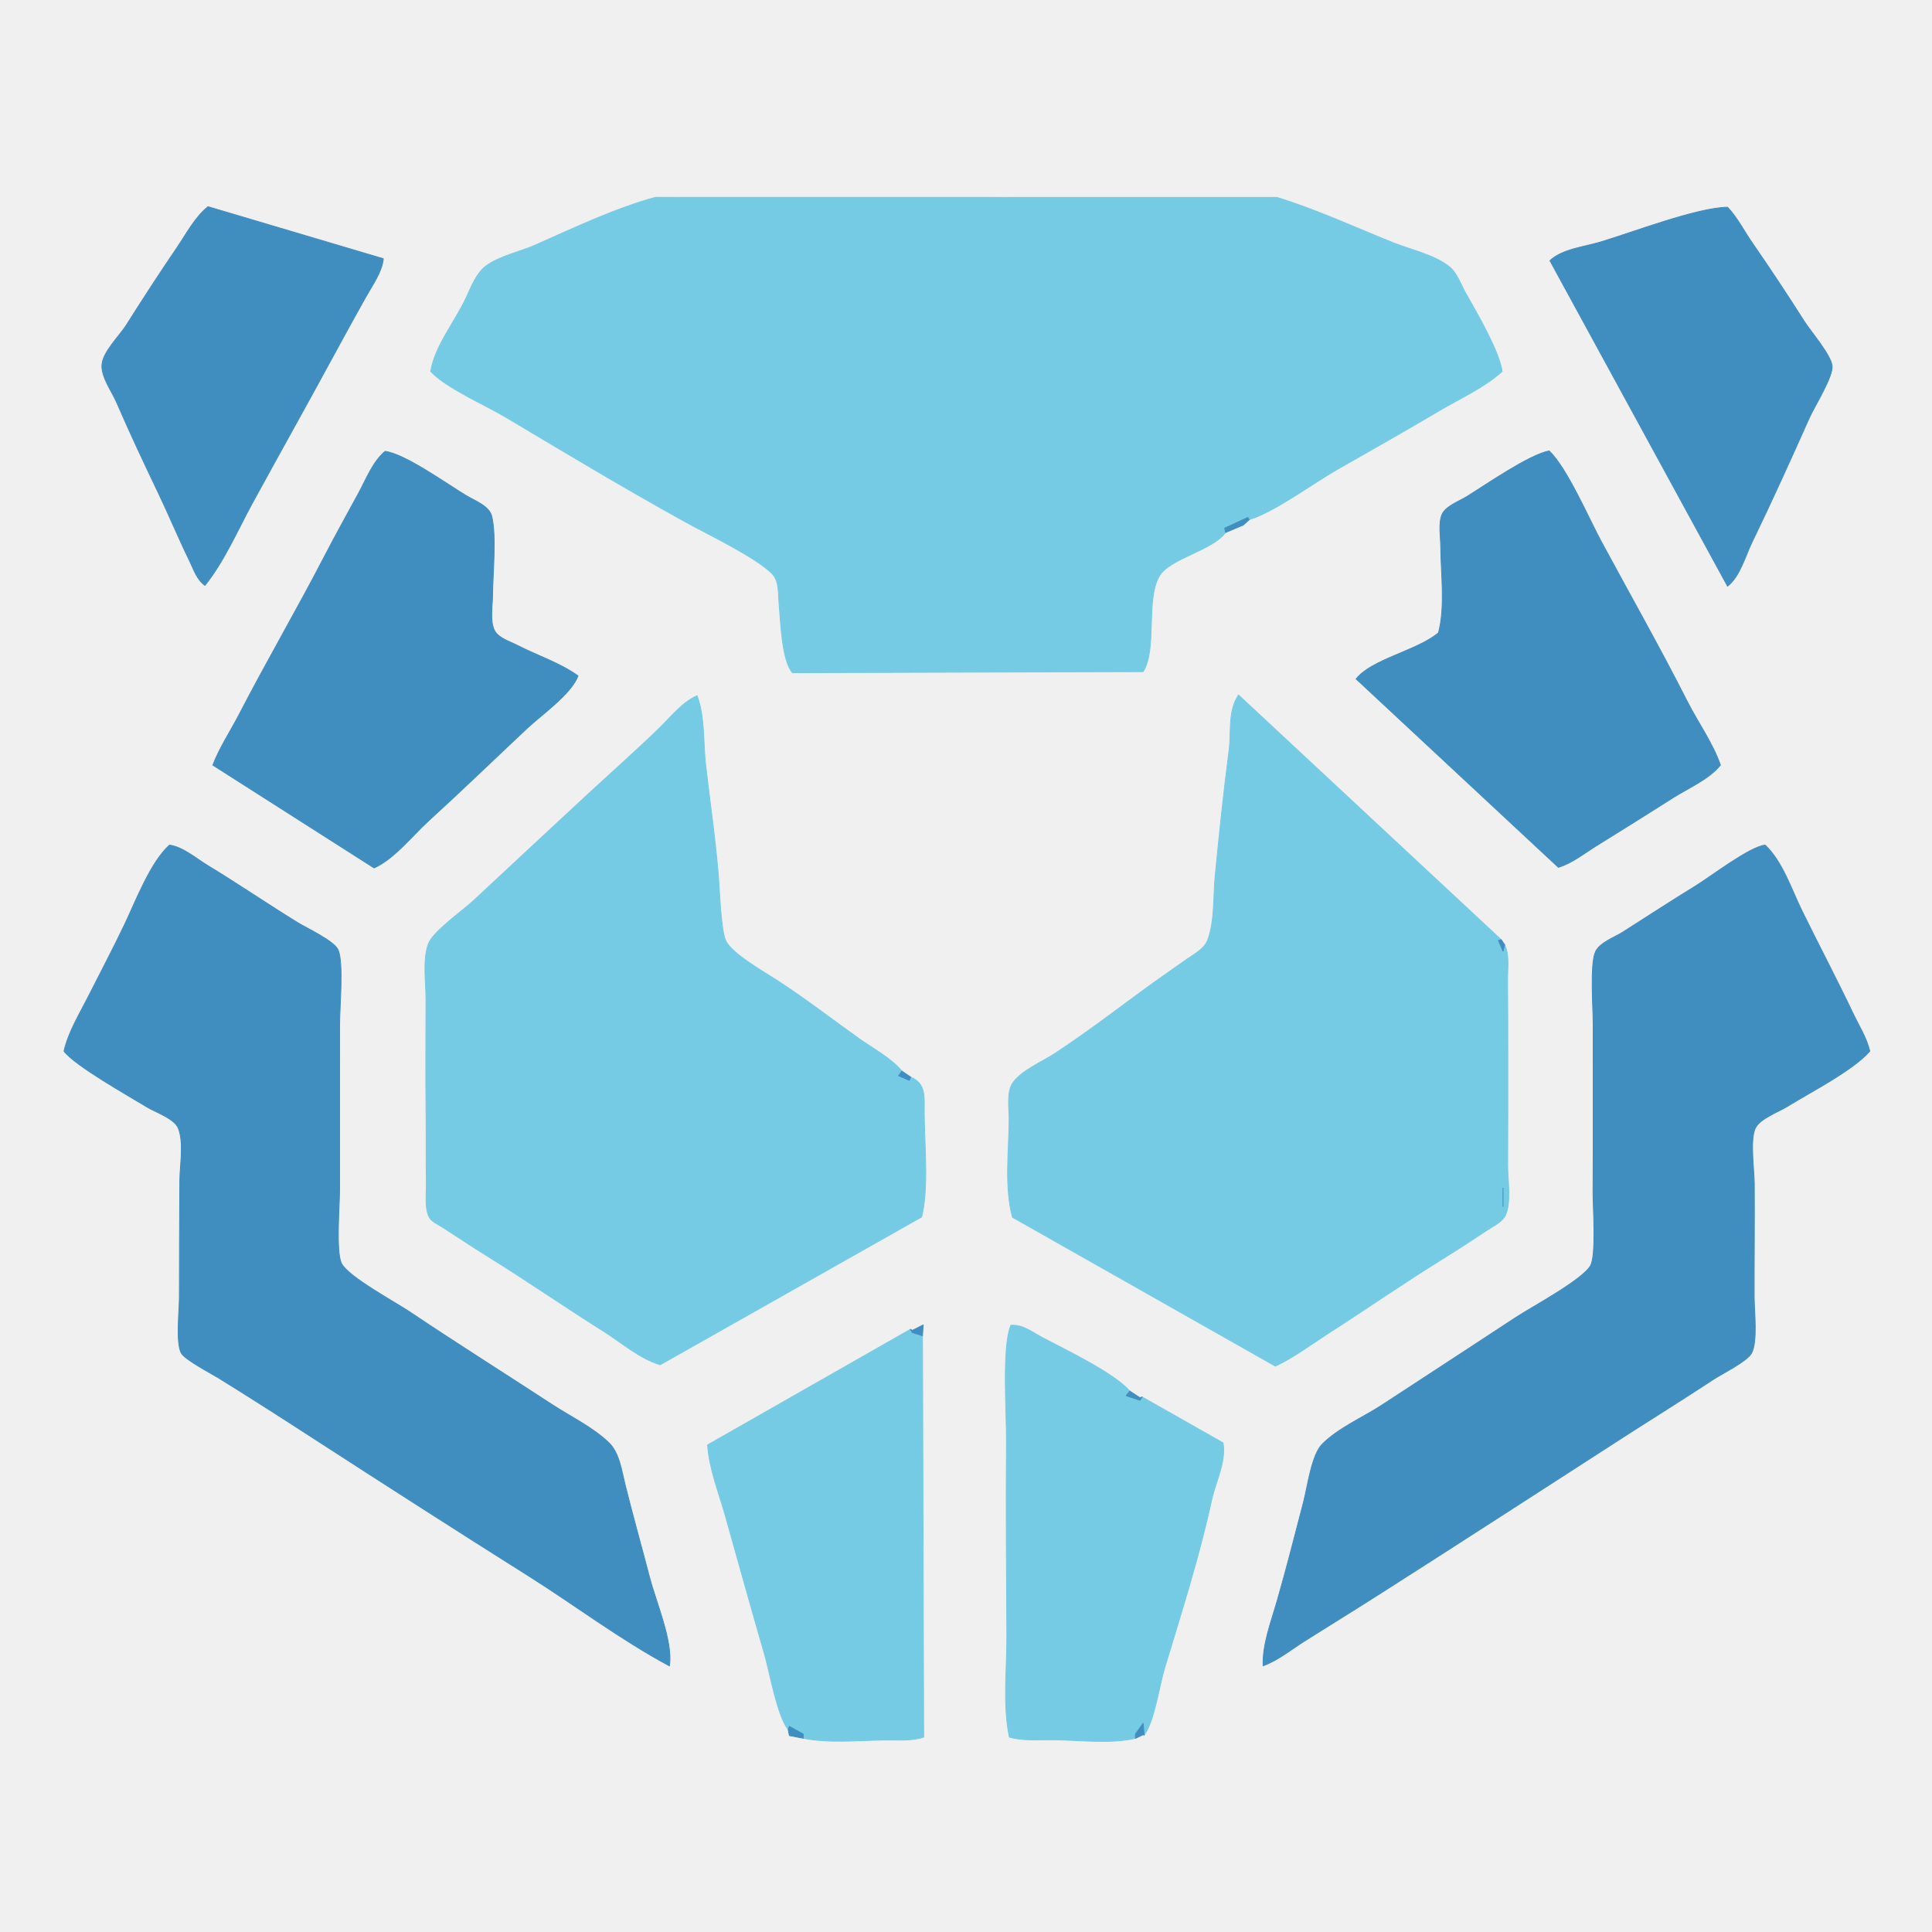
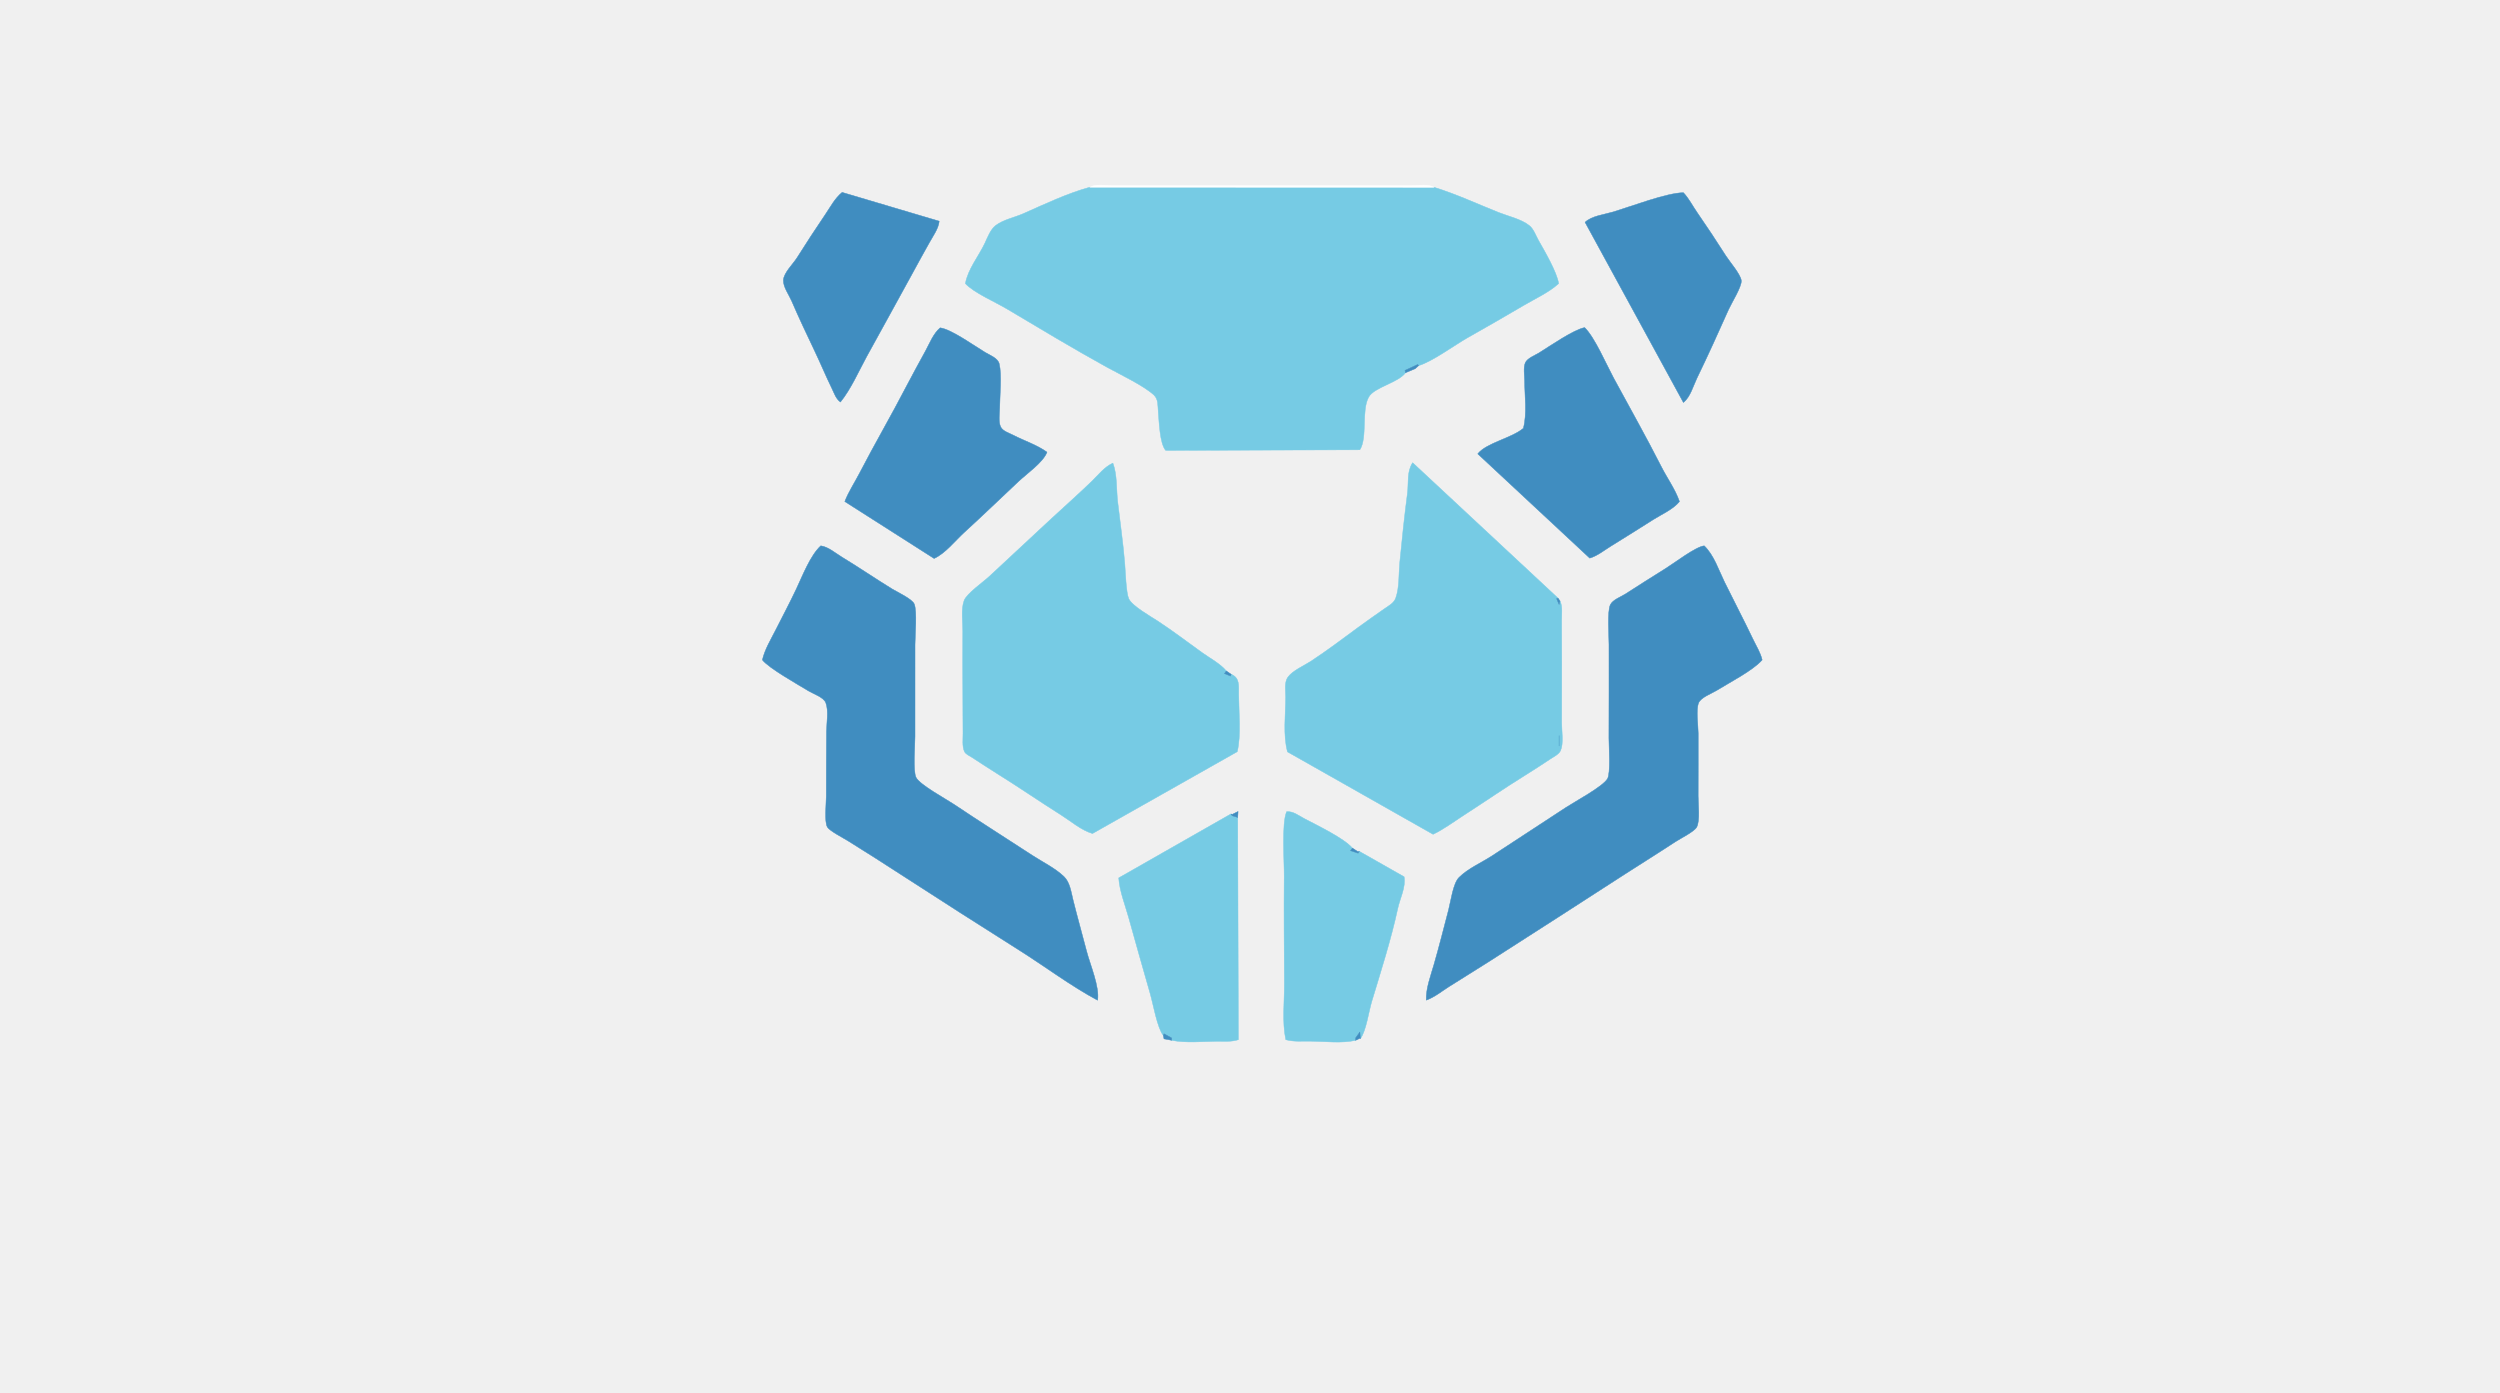
- <svg xmlns="http://www.w3.org/2000/svg" viewBox="401 43 590 590">
+ <svg xmlns="http://www.w3.org/2000/svg" viewBox="0 0 1379 768" width="1379" height="768">
  <path d="M601.2 103.25C664.45 103.26 727.7 103.27 790.95 103.28C803.12 107.03 814.61 112.38 826.43 117.11C831.77 119.25 839.07 120.81 843.59 124.43C845.98 126.35 847.16 129.98 848.63 132.57C851.95 138.41 858.83 150.19 859.74 156.41C854.24 161.4 846.91 164.65 840.52 168.43C830.24 174.51 819.9 180.38 809.51 186.28C802.18 190.45 789.94 199.49 782.5 201.68C782.34 201.46 782.18 201.25 782.03 201.03C779.68 202.12 777.33 203.22 774.98 204.31C775.08 204.74 775.18 205.18 775.28 205.61C771.12 211.22 758.02 213.54 754.96 219.05C750.85 226.45 754.39 241.47 750.09 248.11C714.39 248.22 678.7 248.33 643 248.44C639.67 244.65 639.37 232.27 638.88 226.86C638.6 223.69 639 220.24 636.48 217.88C631.02 212.78 617.45 206.32 610.51 202.5C591.92 192.24 573.61 181.23 555.37 170.36C549.12 166.63 537.09 161.42 532.52 156.41C533.81 148.61 539.89 141.28 543.24 134.16C544.78 130.9 546.35 126.52 549.33 124.28C553.45 121.18 559.78 119.91 564.5 117.82C576.09 112.68 589 106.55 601.2 103.25ZM676.42 370.09C676.09 370.57 675.75 371.04 675.41 371.52C676.51 371.99 677.6 372.46 678.7 372.93C678.84 372.6 678.97 372.26 679.11 371.93C683.91 373.92 683.23 378.2 683.25 382.79C683.28 392.08 684.68 406.01 682.45 414.64C655.84 429.69 629.22 444.74 602.61 459.78C596.26 457.87 590.83 453.03 585.25 449.51C573.35 442.03 561.79 434.03 549.85 426.62C545.23 423.76 540.71 420.73 536.16 417.79C534.8 416.91 532.67 416.08 531.96 414.5C530.66 411.67 531.24 407.42 531.19 404.35C531.08 397.17 531.19 389.98 531.1 382.79C530.96 371.21 531.07 359.62 531.08 348.04C531.08 342.85 530.02 336.24 531.8 331.27C533.17 327.46 542.48 320.97 545.73 317.92C557.07 307.33 568.42 296.77 579.8 286.22C587.27 279.31 594.94 272.52 602.25 265.46C605.88 261.95 609.21 257.51 613.88 255.46C616.32 262.07 615.71 269.66 616.5 276.61C617.81 288.06 619.53 299.5 620.44 311.02C620.76 315.1 621.16 327.15 622.64 330.3C624.51 334.3 634.72 340.03 638.59 342.56C647.03 348.08 655.1 354.29 663.31 360.15C667.51 363.15 673.21 366.17 676.42 370.09ZM859.45 329.97C859.16 330.04 858.88 330.12 858.59 330.19C859.06 331.29 859.53 332.38 860 333.48C860.16 332.82 860.33 332.17 860.5 331.52C862.01 334.54 861.37 338.88 861.39 342.4C861.46 350.23 861.47 358.06 861.47 365.89C861.47 376.85 861.49 387.8 861.42 398.76C861.39 403.09 862.58 410.07 860.78 414.06C859.85 416.13 856.88 417.52 855.07 418.73C850.54 421.74 845.98 424.72 841.36 427.58C829.62 434.85 818.29 442.71 806.67 450.18C801.35 453.6 796.22 457.51 790.48 460.2C763.72 445.04 736.95 429.89 710.19 414.73C707.66 405.53 709.13 394.18 709.17 384.67C709.18 381.42 708.33 376.43 710.34 373.61C713.06 369.8 719.26 367.26 723.11 364.73C732.06 358.85 740.74 352.29 749.37 345.93C754.08 342.47 758.89 339.14 763.67 335.78C765.95 334.18 768.89 332.7 769.88 329.89C771.98 323.99 771.49 316.65 772.09 310.46C773.34 297.68 774.65 284.97 776.32 272.25C777.1 266.33 775.86 260.41 779.21 255.23C805.96 280.14 832.7 305.06 859.45 329.97ZM860 405.81C860 407.69 860 409.57 860 411.45C860 409.57 860 407.69 860 405.81ZM746.01 467.81C745.65 468.28 745.28 468.75 744.92 469.22C746.33 469.69 747.74 470.16 749.15 470.63C749.36 470.28 749.57 469.94 749.78 469.6C758.02 474.28 766.27 478.95 774.51 483.63C775.51 489.45 772.25 495.42 771.01 501.12C767.26 518.38 761.78 535.45 756.68 552.33C755.04 557.76 753.54 568.71 750.41 572.88C750.3 571.67 750.2 570.47 750.09 569.26C749.31 570.36 748.52 571.45 747.74 572.55C747.74 572.98 747.74 573.42 747.74 573.86C740.08 575.6 730.78 574.42 722.85 574.31C718.33 574.25 713.56 574.72 709.24 573.49C707.16 563.63 708.52 552.54 708.47 542.49C708.37 522.76 708.17 503.03 708.36 483.31C708.44 475.03 706.89 454.36 709.7 447.72C713.31 447.4 716.29 449.87 719.38 451.5C726.38 455.2 741.19 462.26 746.01 467.81ZM679.01 448.96C679.22 449.3 679.43 449.63 679.64 449.96C680.66 450.27 681.69 450.59 682.72 450.9C682.84 491.76 682.96 532.62 683.08 573.49C679.29 574.76 675.23 574.31 671.18 574.37C663.16 574.49 654.11 575.41 646.29 573.83C646.29 573.4 646.29 572.98 646.29 572.55C644.88 571.77 643.47 570.98 642.06 570.2C641.94 570.54 641.83 570.87 641.71 571.21C638.29 566.92 636.1 553.78 634.38 547.87C630.32 533.94 626.47 519.95 622.53 505.98C620.54 498.92 617.57 491.57 617.08 484.25C637.72 472.49 658.37 460.73 679.01 448.96Z" fill="#76cbe4" fill-rule="evenodd" stroke="#76cbe4" stroke-width="0.25" stroke-linejoin="round" />
  <path d="M464.52 106.11C482.37 111.41 500.22 116.7 518.06 122C517.73 125.94 514.67 130.19 512.72 133.68C509.46 139.51 506.21 145.37 503.04 151.24C494.81 166.45 486.33 181.51 478.05 196.69C473.56 204.93 469.45 214.48 463.58 221.78C461.03 219.88 460.25 217.07 458.85 214.21C455.53 207.42 452.65 200.44 449.39 193.63C445.01 184.46 440.67 175.27 436.64 165.94C435.2 162.6 431.95 158.25 432.12 154.53C432.3 150.52 437.5 145.57 439.6 142.24C444.65 134.23 449.85 126.25 455.18 118.41C458.04 114.2 460.53 109.35 464.52 106.11ZM928.57 106.28C931.64 109.55 933.65 113.62 936.2 117.29C941.61 125.11 946.84 133.01 951.94 141.04C953.96 144.22 960.14 151.35 960.5 154.75C960.85 158 955.07 167.21 953.56 170.57C947.88 183.29 942.15 195.99 936.07 208.52C933.94 212.92 932.39 218.99 928.57 222.02C910.49 188.88 892.4 155.73 874.32 122.59C878.01 119.09 884.71 118.4 889.59 116.95C899.48 114.01 919.24 106.38 928.57 106.28ZM577.52 249.4C575.46 254.96 566.38 261.28 561.88 265.5C551.86 274.9 541.99 284.46 531.84 293.71C526.8 298.31 521.46 305.25 515.25 308.06C498.83 297.59 482.41 287.12 465.99 276.65C468.06 271.25 471.34 266.36 474 261.23C482.39 245.01 491.62 229.23 500.02 213.01C503.42 206.44 507.02 200.01 510.54 193.51C512.88 189.21 514.82 184.02 518.59 180.83C524.67 181.56 537.67 190.94 543.5 194.42C546.02 195.92 550.4 197.52 551.17 200.64C552.67 206.73 551.47 218.35 551.42 224.98C551.39 228.07 550.57 232.8 552.05 235.61C553.25 237.88 556.77 238.93 558.91 240.03C564.98 243.17 571.98 245.4 577.52 249.4ZM874.09 180.69C879.57 185.92 886.17 201.29 890.08 208.52C898.87 224.79 907.99 240.9 916.36 257.39C919.6 263.76 924.06 269.89 926.39 276.65C922.84 281.01 916.59 283.66 911.84 286.67C904.16 291.55 896.47 296.37 888.74 301.15C884.95 303.48 881.16 306.6 876.9 307.87C856.31 288.69 835.72 269.52 815.13 250.34C819.94 244.25 833.77 241.73 840.28 236.25C842.41 228.25 841.02 218.28 840.97 209.95C840.95 207.05 840.23 202.94 841.32 200.2C842.36 197.61 846.68 196.04 848.92 194.65C854.83 190.99 867.95 181.86 874.09 180.69ZM782.5 201.68C781.87 202.25 781.25 202.81 780.62 203.37C778.84 204.12 777.06 204.86 775.28 205.61C775.18 205.18 775.08 204.74 774.98 204.31C777.33 203.22 779.68 202.12 782.03 201.03C782.18 201.25 782.34 201.46 782.5 201.68ZM605.43 551.74C590.44 543.7 576.62 533.21 562.24 524.15C540.38 510.38 518.62 496.41 496.93 482.37C487.22 476.08 477.47 469.82 467.63 463.74C465.26 462.29 457.53 458.26 456.37 456.22C454.63 453.18 455.78 442.98 455.78 439.16C455.8 427.26 455.81 415.36 455.91 403.46C455.95 398.76 457.19 392.05 455.49 387.61C454.33 384.61 448.6 382.71 445.98 381.12C440.26 377.64 423.96 368.5 420.53 364.01C421.87 358.19 425.16 352.85 427.85 347.54C431.63 340.06 435.58 332.62 439.17 325.05C442.57 317.88 446.94 306.36 452.75 301.07C456.86 301.63 460.86 305.15 464.4 307.29C473.71 312.94 482.71 319.09 491.98 324.8C494.72 326.48 503.17 330.38 504.3 333.17C505.95 337.28 504.73 350.5 504.72 355.55C504.71 372.46 504.7 389.37 504.71 406.28C504.72 411.01 503.5 425.34 505.31 428.87C507.42 432.96 521.76 440.68 526.23 443.69C540.51 453.28 555.07 462.43 569.47 471.84C575.2 475.58 581.91 478.78 586.89 483.53C590.17 486.65 590.86 492.22 591.91 496.43C594.25 505.87 596.91 515.21 599.35 524.62C601.31 532.18 606.63 544.42 605.43 551.74ZM940.05 301.07C945.41 306.19 948.04 314.51 951.27 321.09C956.42 331.59 961.87 341.91 966.9 352.48C968.7 356.28 971.05 359.9 972.01 364.01C966.84 369.93 953.89 376.5 946.85 380.88C944.13 382.58 938.17 384.66 936.93 387.78C935.43 391.59 936.7 400.07 936.73 404.4C936.81 415.99 936.67 427.57 936.7 439.16C936.71 443.28 937.83 452.9 935.86 456.3C934.4 458.83 926.85 462.53 924.12 464.33C915.05 470.31 905.82 476.03 896.68 481.92C871.53 498.12 846.45 514.39 821.22 530.46C813.93 535.1 806.56 539.62 799.26 544.24C795.18 546.83 791.27 550.06 786.73 551.7C786.48 545.26 789.16 538.32 790.94 532.14C793.84 522.1 796.39 511.93 799.04 501.83C800.27 497.17 801.5 487.3 804.8 484C809.76 479.05 817.13 475.9 822.97 472.11C836.63 463.23 850.23 454.26 863.86 445.35C868.83 442.1 883.97 434 886.66 429.61C888.54 426.53 887.46 411.63 887.48 407.22C887.59 390 887.49 372.77 887.52 355.55C887.53 350.77 886.47 337.33 888.27 333.57C889.59 330.83 894.02 329.26 896.47 327.71C903.95 322.95 911.37 318.12 918.92 313.47C923.56 310.61 935.38 301.52 940.05 301.07ZM859.45 329.97C859.8 330.49 860.15 331 860.5 331.52C860.33 332.17 860.16 332.82 860 333.48C859.53 332.38 859.06 331.29 858.59 330.19C858.88 330.12 859.16 330.04 859.45 329.97ZM676.42 370.09C677.32 370.7 678.22 371.32 679.11 371.93C678.97 372.26 678.84 372.6 678.7 372.93C677.6 372.46 676.51 371.99 675.41 371.52C675.75 371.04 676.09 370.57 676.42 370.09ZM860 405.81C860 407.69 860 409.57 860 411.45C860 409.57 860 407.69 860 405.81ZM682.72 450.9C681.69 450.59 680.66 450.27 679.64 449.96C679.43 449.63 679.22 449.3 679.01 448.96C679.22 449.06 679.43 449.16 679.64 449.26C680.73 448.71 681.83 448.16 682.92 447.61C682.86 448.71 682.79 449.8 682.72 450.9ZM746.01 467.81C747.06 468.49 748.1 469.17 749.15 469.86C749.36 469.77 749.57 469.69 749.78 469.6C749.57 469.94 749.36 470.28 749.15 470.63C747.74 470.16 746.33 469.69 744.92 469.22C745.28 468.75 745.65 468.28 746.01 467.81ZM750.41 572.88C750.3 572.83 750.2 572.78 750.09 572.74C749.31 573.11 748.52 573.48 747.74 573.86C747.74 573.42 747.74 572.98 747.74 572.55C748.52 571.45 749.31 570.36 750.09 569.26C750.2 570.47 750.3 571.67 750.41 572.88ZM646.29 573.83C644.88 573.56 643.47 573.29 642.06 573.02C641.94 572.41 641.83 571.81 641.71 571.21C641.83 570.87 641.94 570.54 642.06 570.2C643.47 570.98 644.88 571.77 646.29 572.55C646.29 572.98 646.29 573.4 646.29 573.83Z" fill="#408dc0" fill-rule="evenodd" stroke="#408dc0" stroke-width="0.25" stroke-linejoin="round" />
+   <path d="M790.95 103.28C727.7 103.27 664.45 103.26 601.2 103.25C604.38 101.42 610.05 102.39 613.88 102.39C623.27 102.39 632.67 102.39 642.06 102.39C677.13 102.39 712.2 102.39 747.27 102.39C757.6 102.39 767.94 102.39 778.27 102.39C782.1 102.39 787.82 101.4 790.95 103.28Z" fill="#ffffff" fill-rule="evenodd" stroke="#ffffff" stroke-width="0.25" stroke-linejoin="round" />
</svg>
